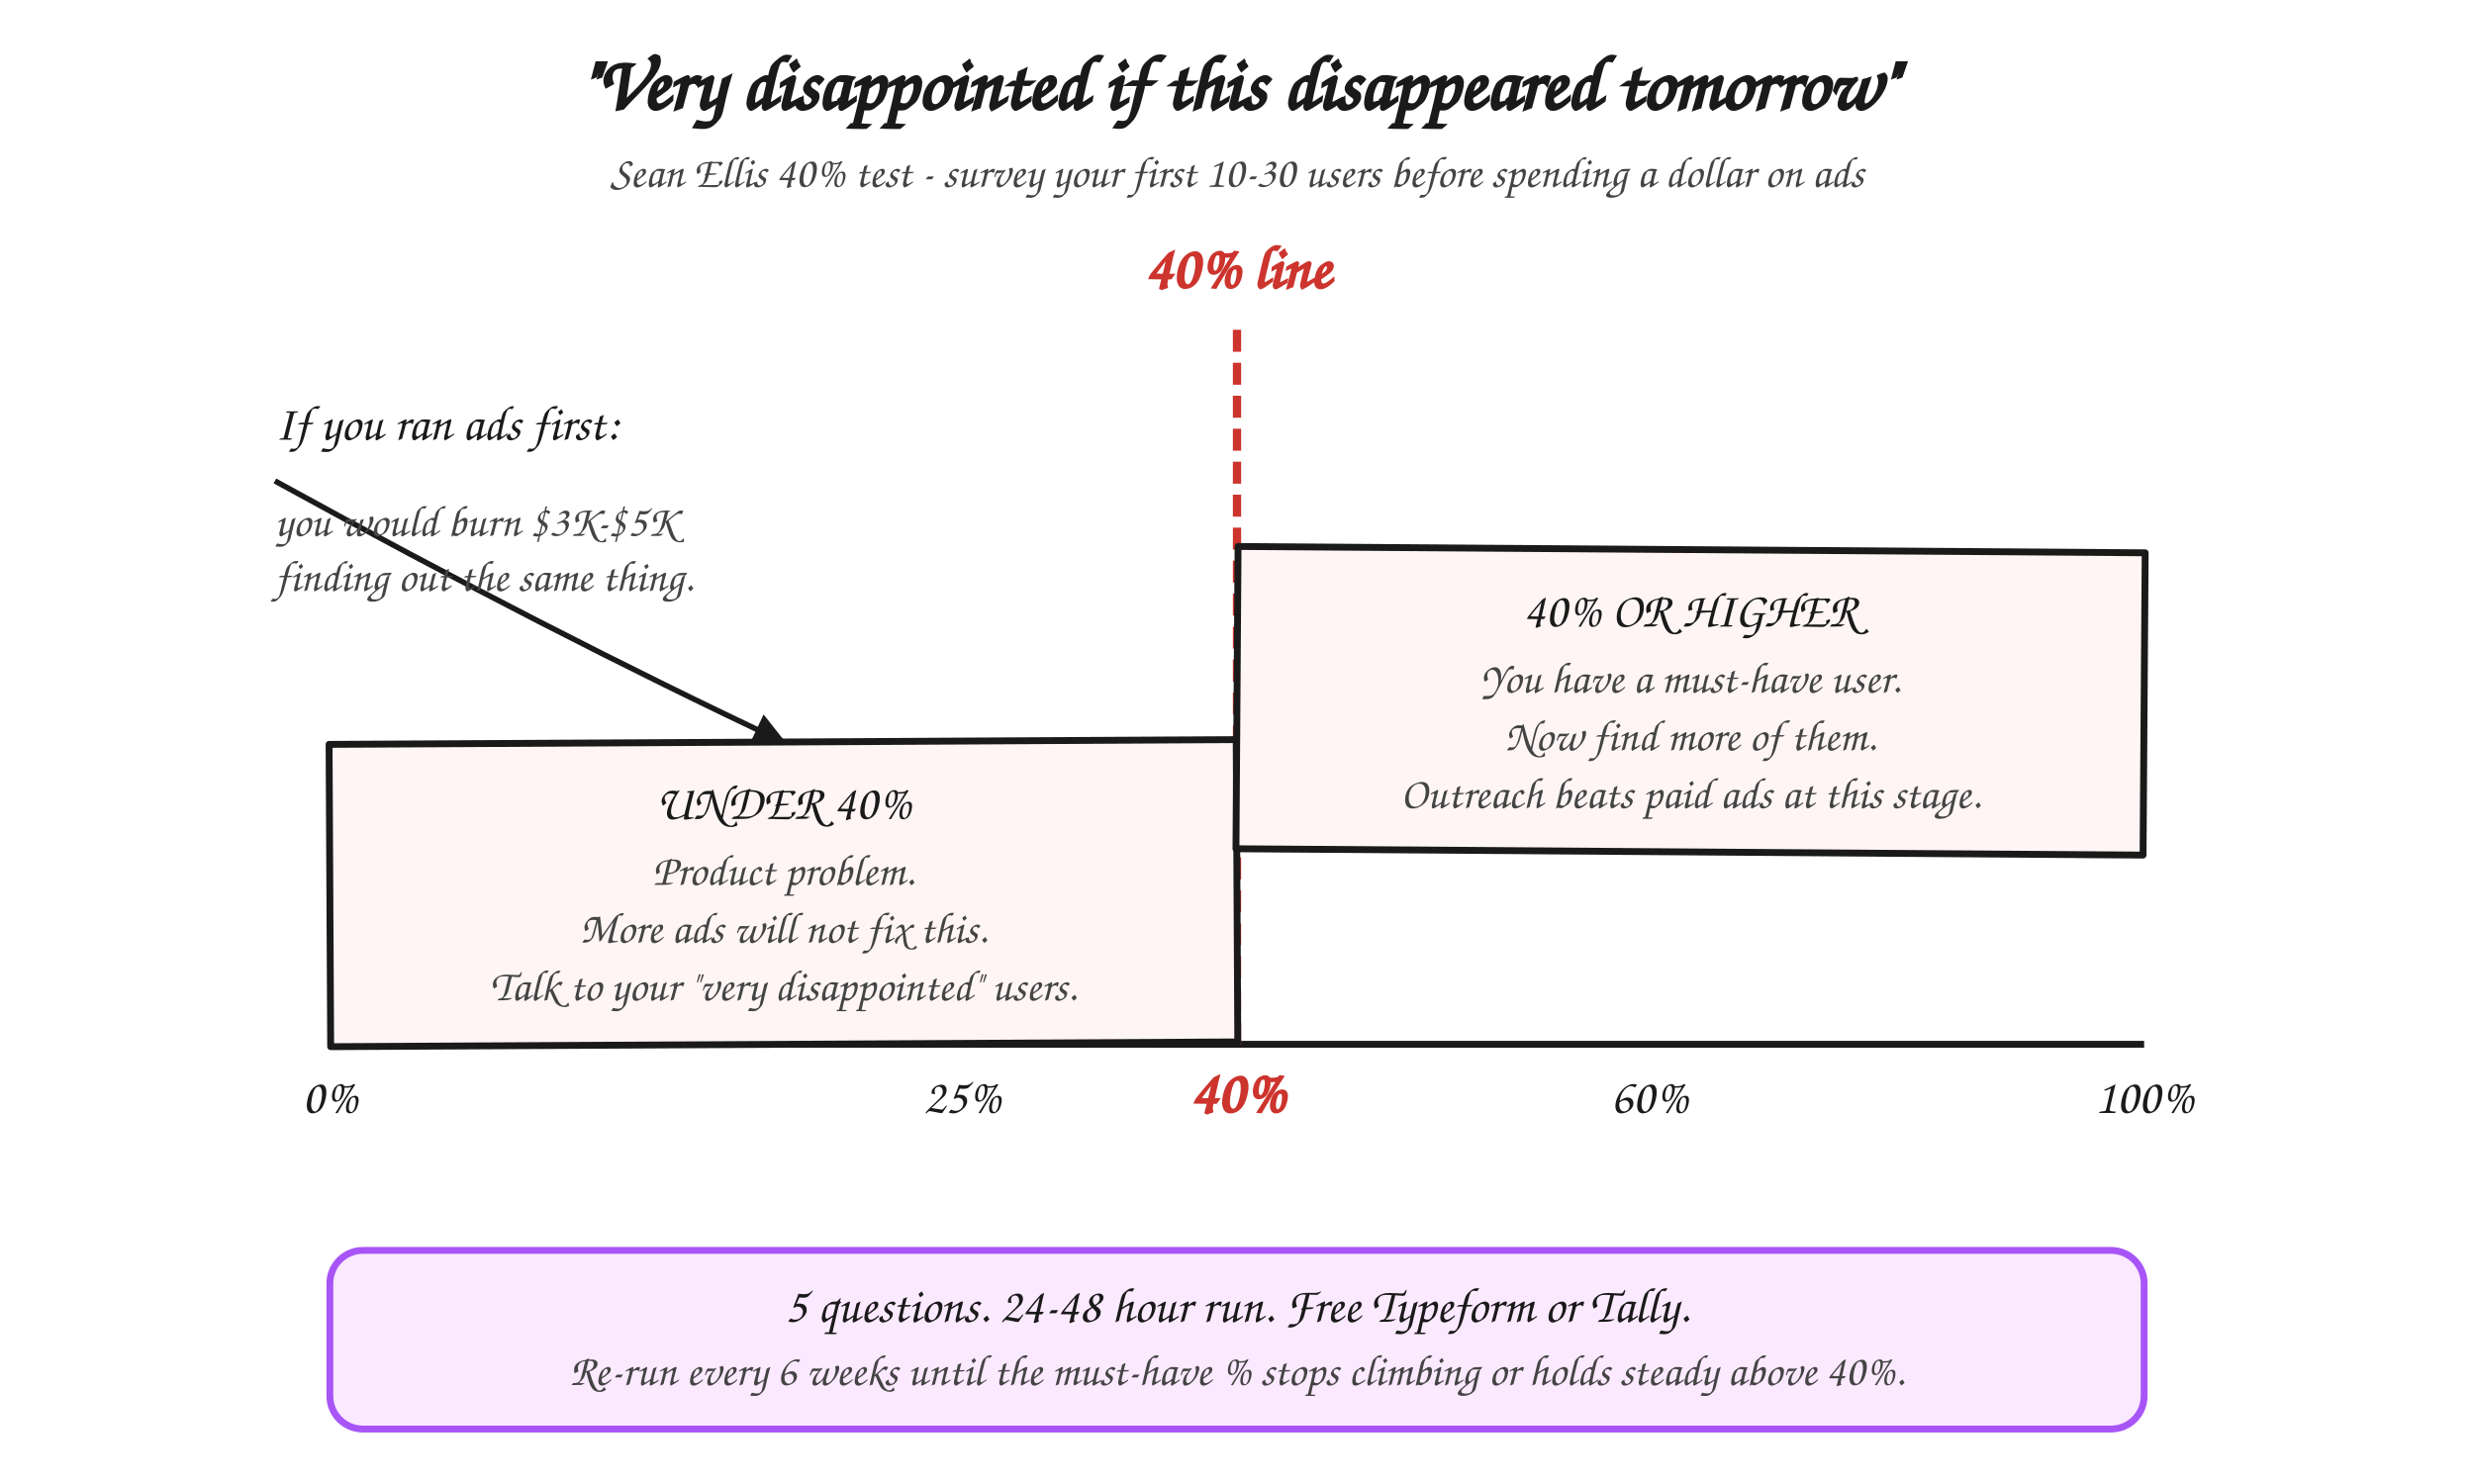
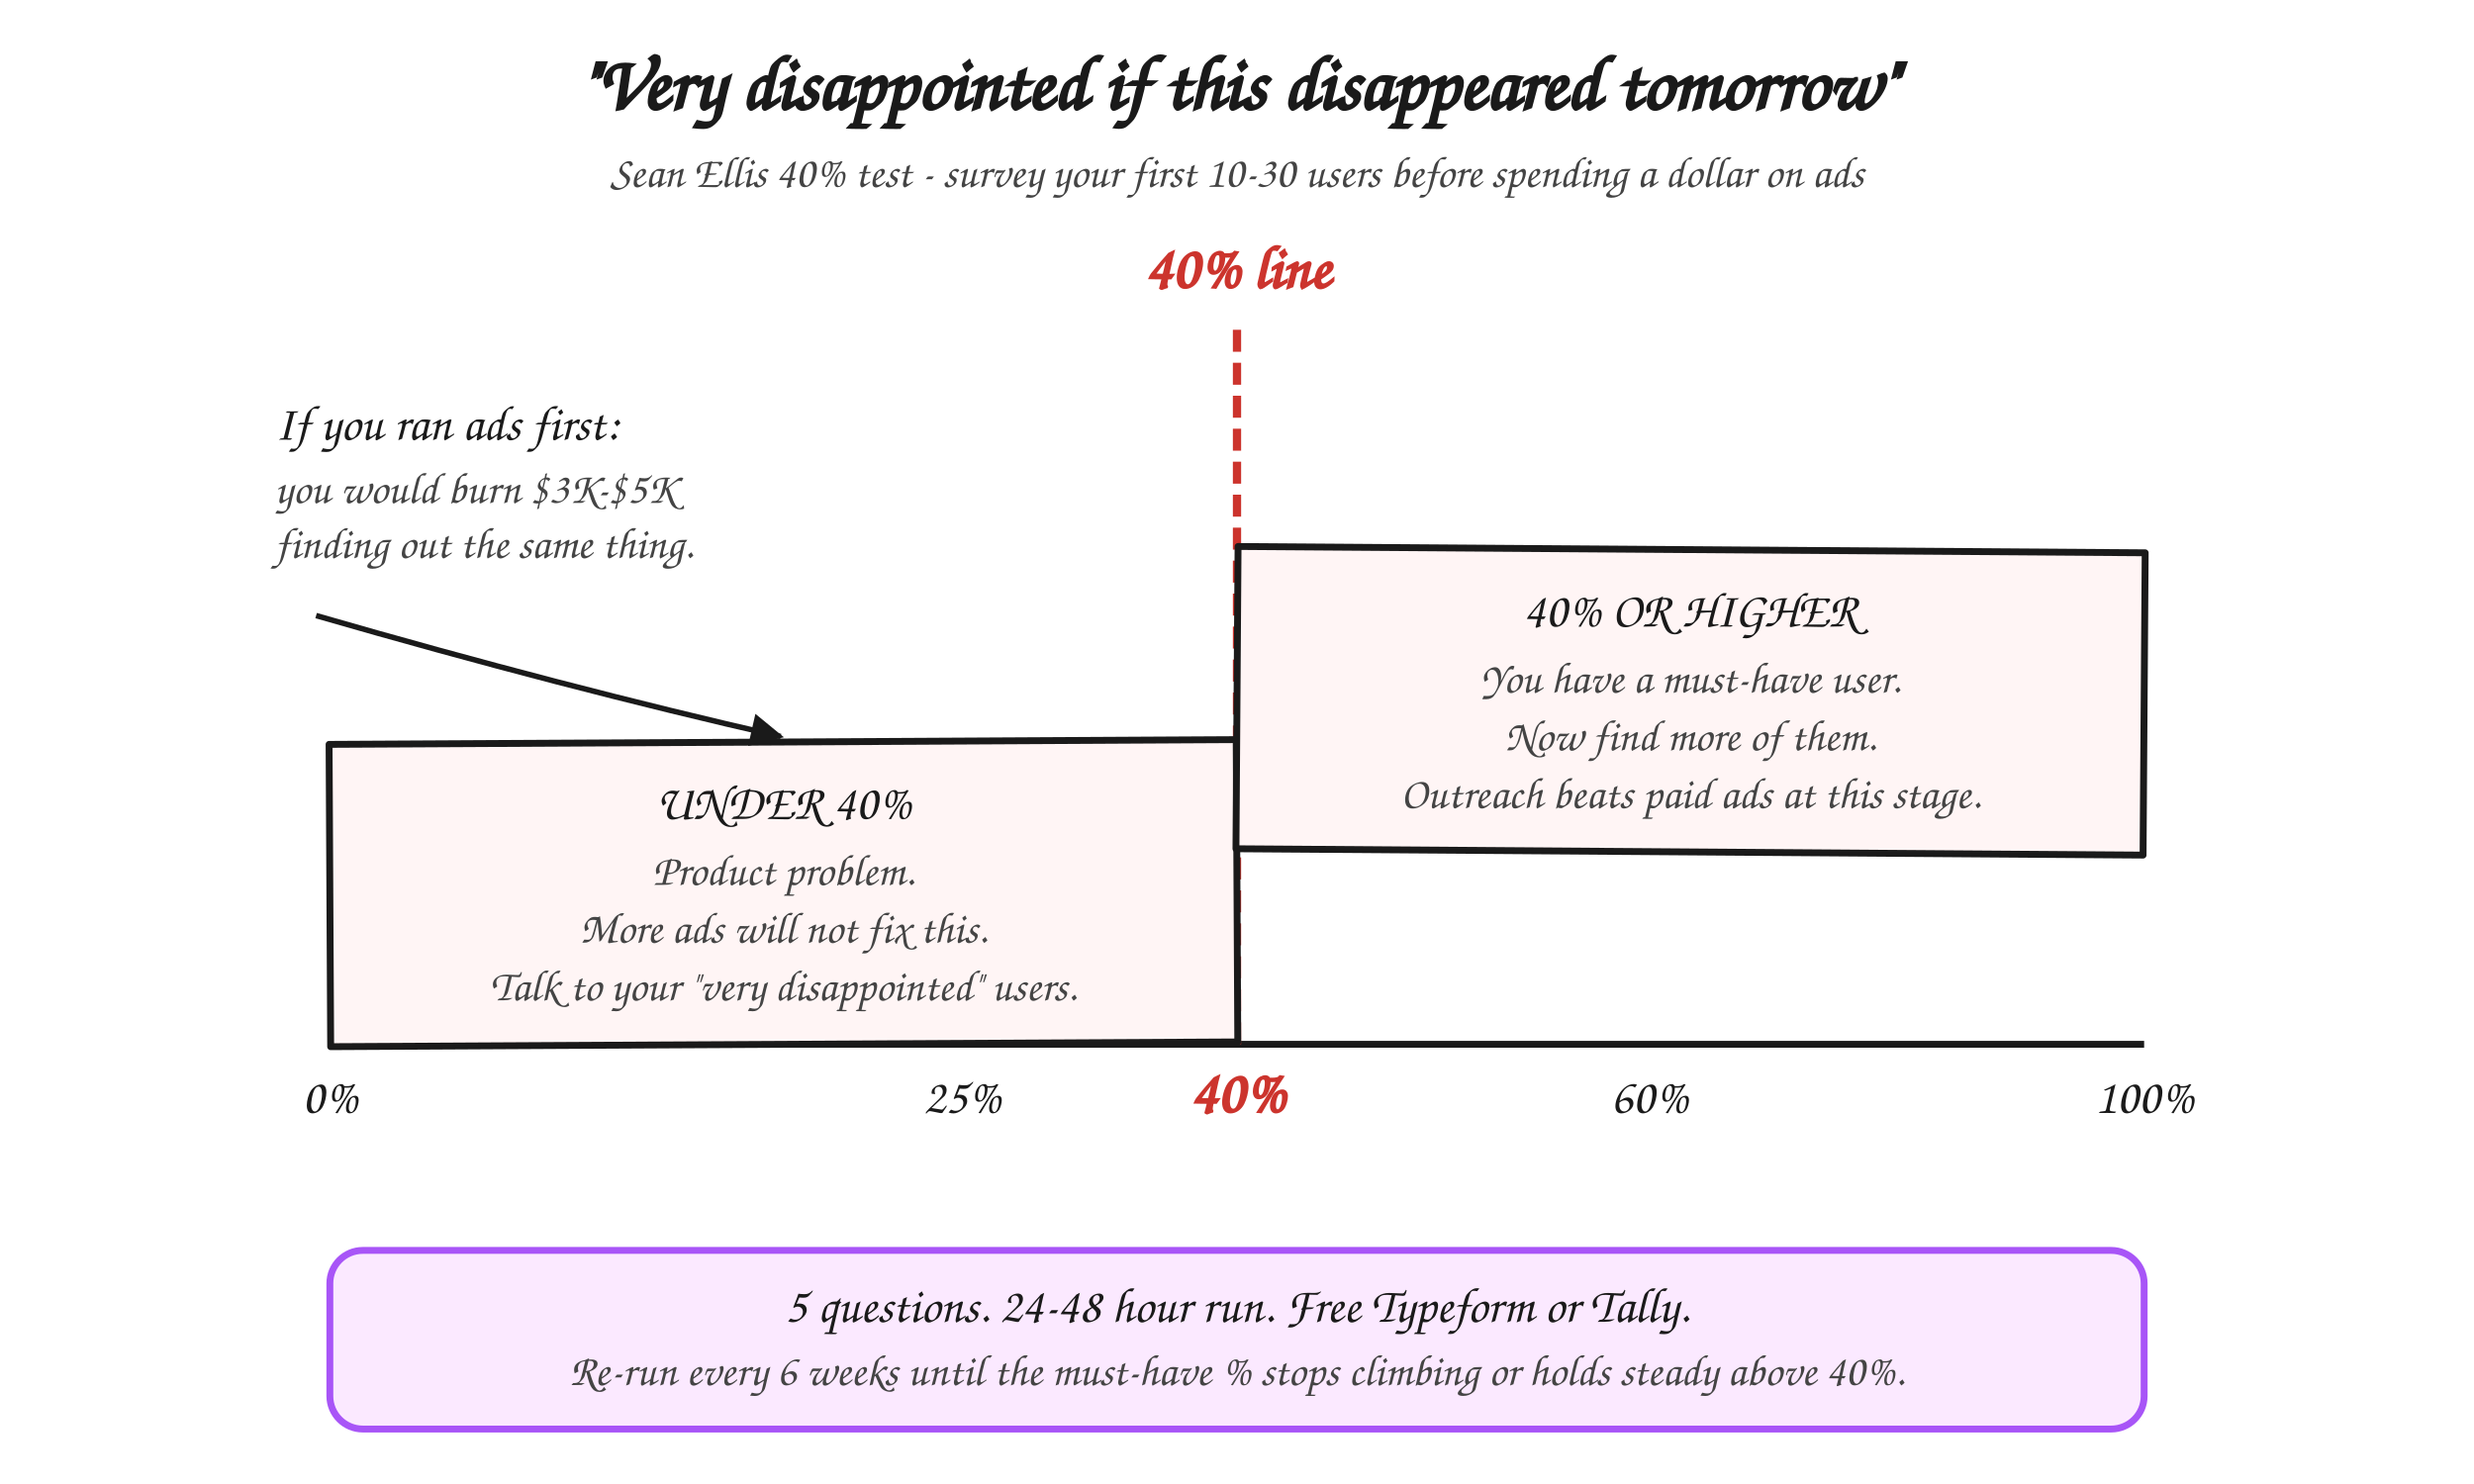
<svg xmlns="http://www.w3.org/2000/svg" viewBox="0 0 900 540" role="img" aria-labelledby="gauge-title">
  <defs>
    <style>
      .heading       { font-family: "Caveat", "Patrick Hand", cursive; font-size: 28px; fill: #1a1a1a; font-weight: 700; }
      .axis          { font-family: "Caveat", "Patrick Hand", cursive; font-size: 18px; fill: #1a1a1a; font-weight: 600; }
      .note          { font-family: "Caveat", "Patrick Hand", cursive; font-size: 16px; fill: #444; font-style: italic; }
      .threshold     { font-family: "Caveat", "Patrick Hand", cursive; font-size: 22px; fill: #cc342d; font-weight: 700; }
      .gauge-bg      { fill: #fff5f5; stroke: #1a1a1a; stroke-width: 2.5; stroke-linejoin: round; }
      .gauge-fill    { fill: #cc342d; opacity: 0.75; }
      .gauge-pass    { fill: #a855f7; opacity: 0.7; }
      .arrow         { stroke: #1a1a1a; stroke-width: 2; fill: none; marker-end: url(#arrow); }
      .threshold-line{ stroke: #cc342d; stroke-width: 3; stroke-dasharray: 8 4; }
    </style>
    <marker id="arrow" viewBox="0 0 10 10" refX="9" refY="5" markerWidth="6" markerHeight="6" orient="auto">
      <path d="M0,0 L0,10 L10,5 z" fill="#1a1a1a" />
    </marker>
  </defs>
  <text x="450" y="40" class="heading" text-anchor="middle">"Very disappointed if this disappeared tomorrow"</text>
  <text x="450" y="68" class="note" text-anchor="middle">Sean Ellis 40% test - survey your first 10-30 users before spending a dollar on ads</text>
  <line x1="120" y1="380" x2="780" y2="380" stroke="#1a1a1a" stroke-width="2.5" />
  <text x="120" y="405" class="axis" text-anchor="middle">0%</text>
  <text x="350" y="405" class="axis" text-anchor="middle">25%</text>
  <text x="450" y="405" class="threshold" text-anchor="middle">40%</text>
  <text x="600" y="405" class="axis" text-anchor="middle">60%</text>
  <text x="780" y="405" class="axis" text-anchor="middle">100%</text>
  <line x1="450" y1="120" x2="450" y2="380" class="threshold-line" />
  <text x="450" y="105" class="threshold" text-anchor="middle">40% line</text>
  <rect x="120" y="270" width="330" height="110" class="gauge-bg" transform="rotate(-0.3 285 325)" />
  <text x="285" y="298" class="axis" text-anchor="middle">UNDER 40%</text>
  <text x="285" y="322" class="note" text-anchor="middle">Product problem.</text>
  <text x="285" y="343" class="note" text-anchor="middle">More ads will not fix this.</text>
  <text x="285" y="364" class="note" text-anchor="middle">Talk to your "very disappointed" users.</text>
  <rect x="450" y="200" width="330" height="110" class="gauge-bg" transform="rotate(0.4 615 255)" />
  <text x="615" y="228" class="axis" text-anchor="middle">40% OR HIGHER</text>
  <text x="615" y="252" class="note" text-anchor="middle">You have a must-have user.</text>
  <text x="615" y="273" class="note" text-anchor="middle">Now find more of them.</text>
  <text x="615" y="294" class="note" text-anchor="middle">Outreach beats paid ads at this stage.</text>
  <text x="100" y="160" class="axis">If you ran ads first:</text>
-   <path d="M 100 175 Q 200 230 285 270" class="arrow" />
-   <text x="100" y="195" class="note">you would burn $3K-$5K</text>
-   <text x="100" y="215" class="note">finding out the same thing.</text>
+   <text x="100" y="183" class="note">you would burn $3K-$5K</text>
+   <text x="100" y="203" class="note">finding out the same thing.</text>
+   <path d="M 115 224 Q 205 250 284 268" class="arrow" />
  <rect x="120" y="455" width="660" height="65" rx="12" fill="#fbe9ff" stroke="#a855f7" stroke-width="2.5" />
  <text x="450" y="481" class="axis" text-anchor="middle">5 questions. 24-48 hour run. Free Typeform or Tally.</text>
  <text x="450" y="504" class="note" text-anchor="middle">Re-run every 6 weeks until the must-have % stops climbing or holds steady above 40%.</text>
</svg>
